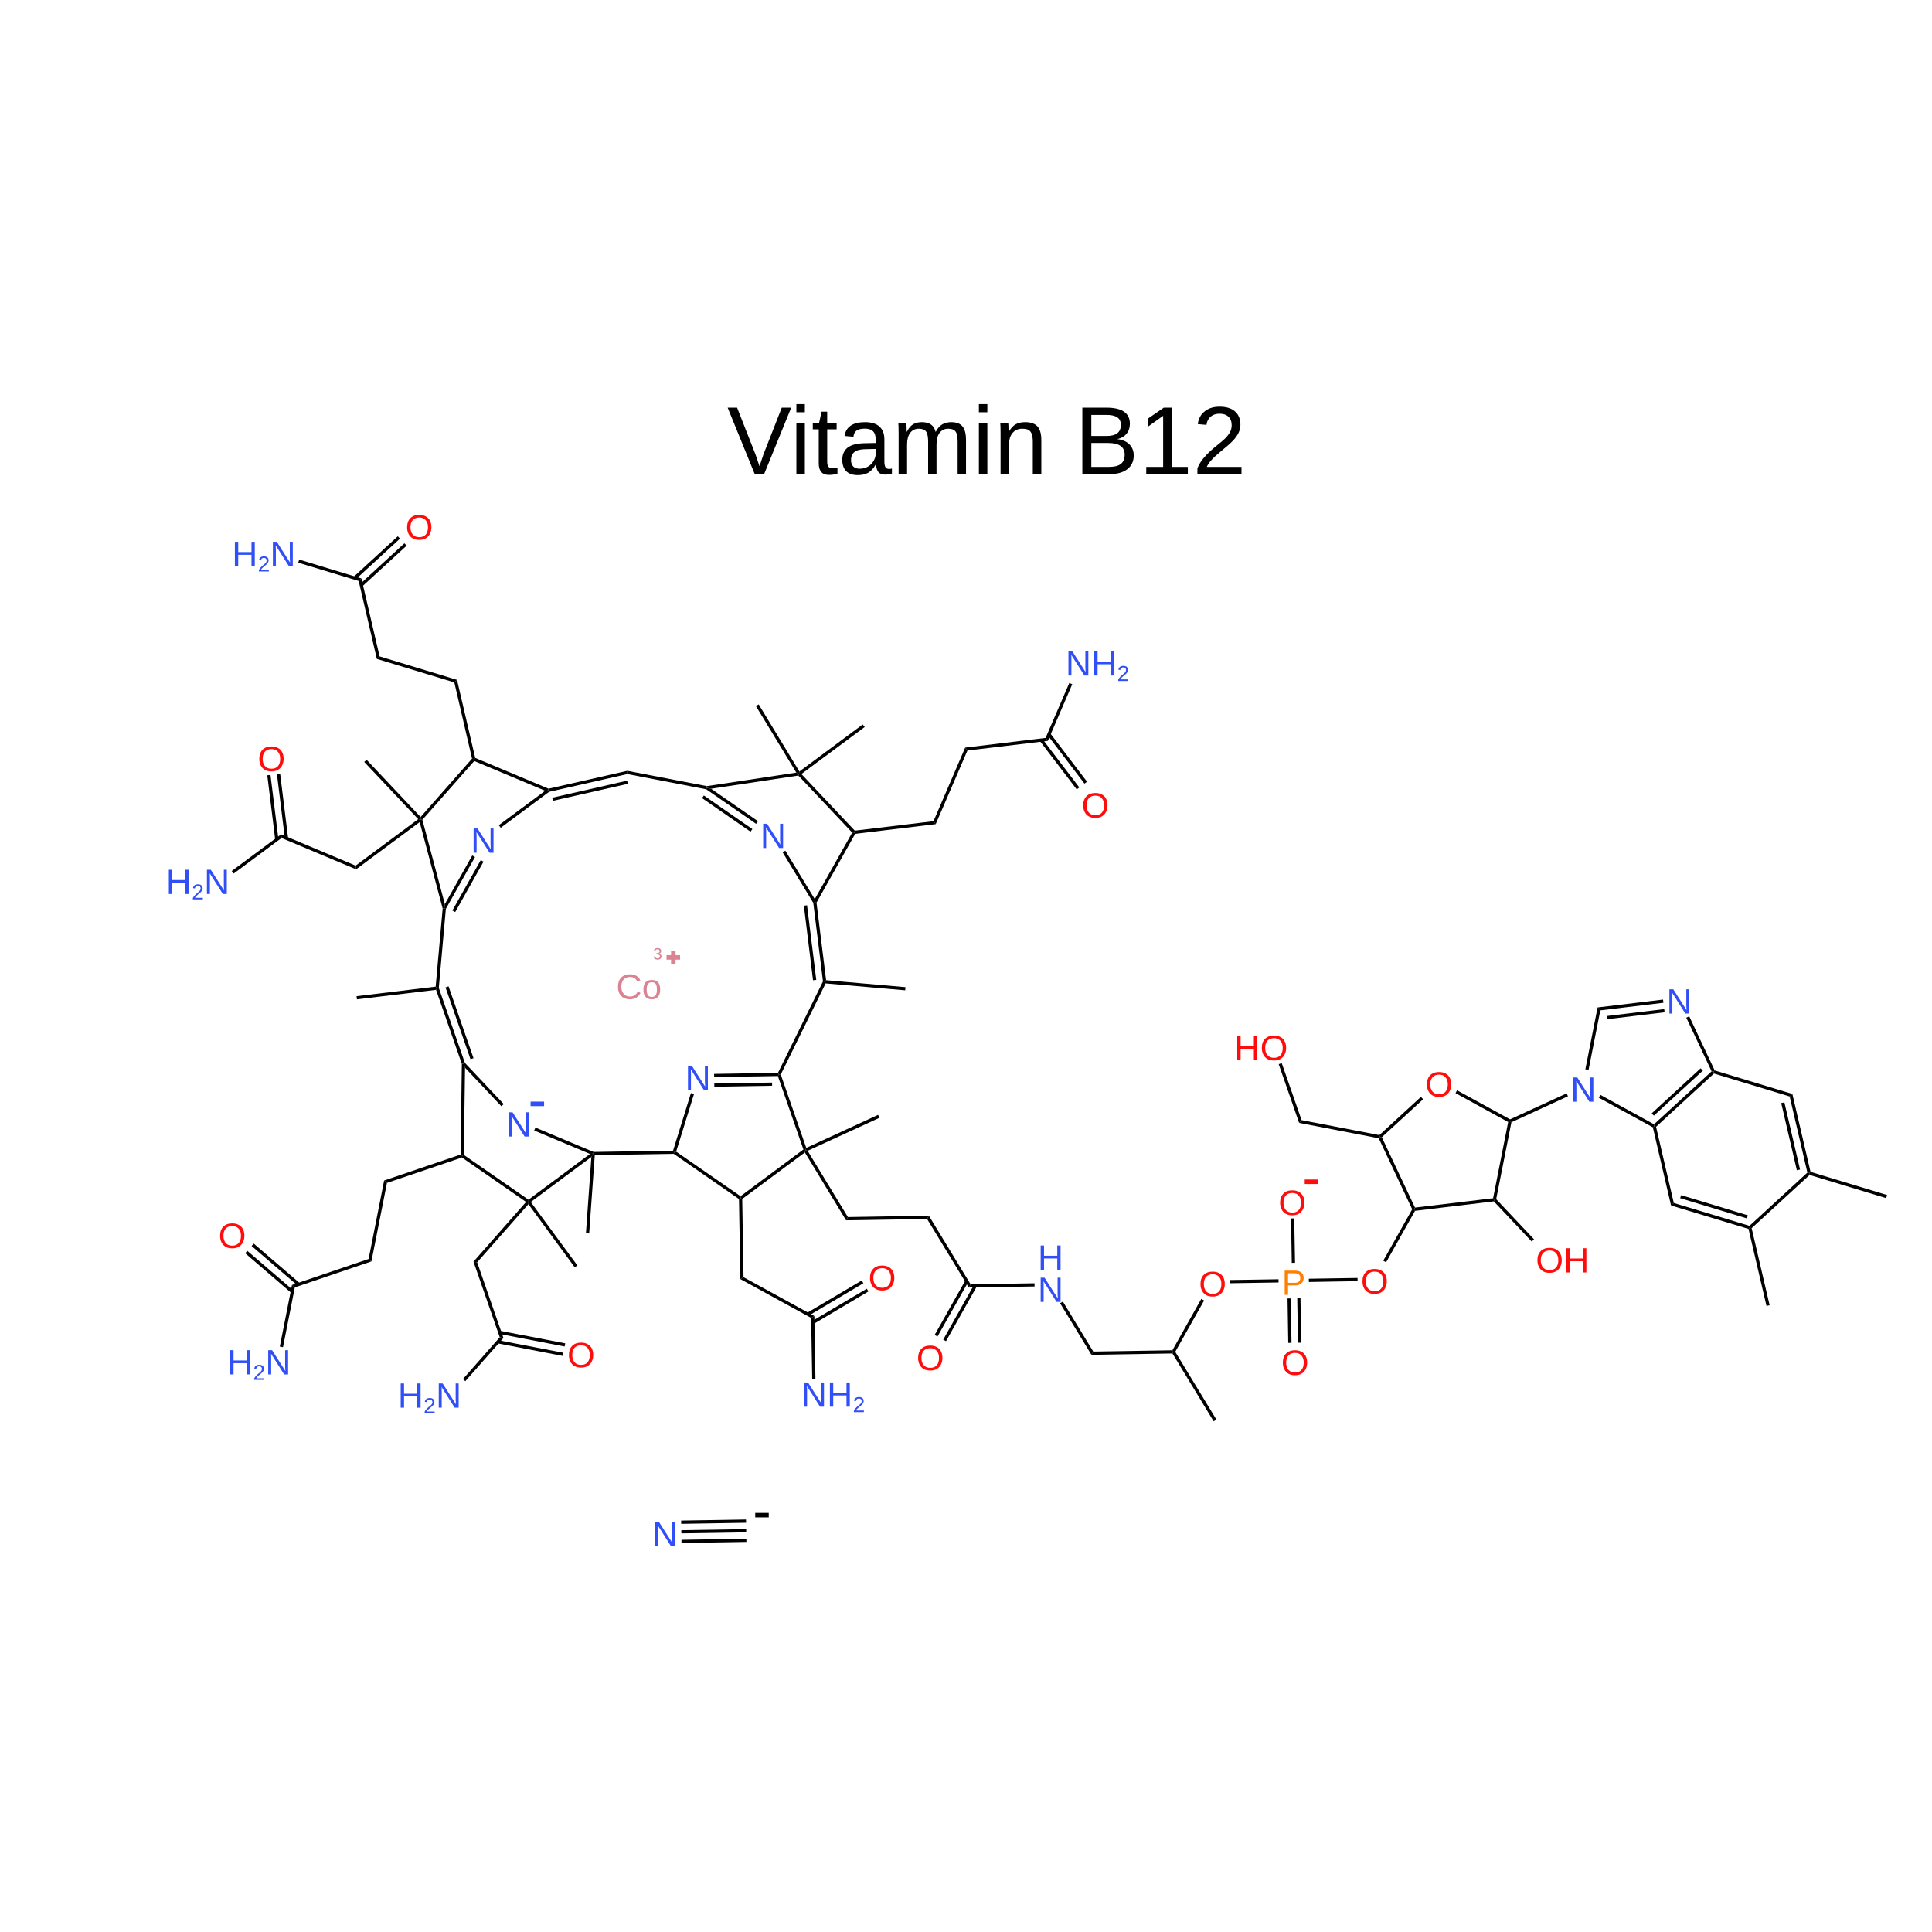
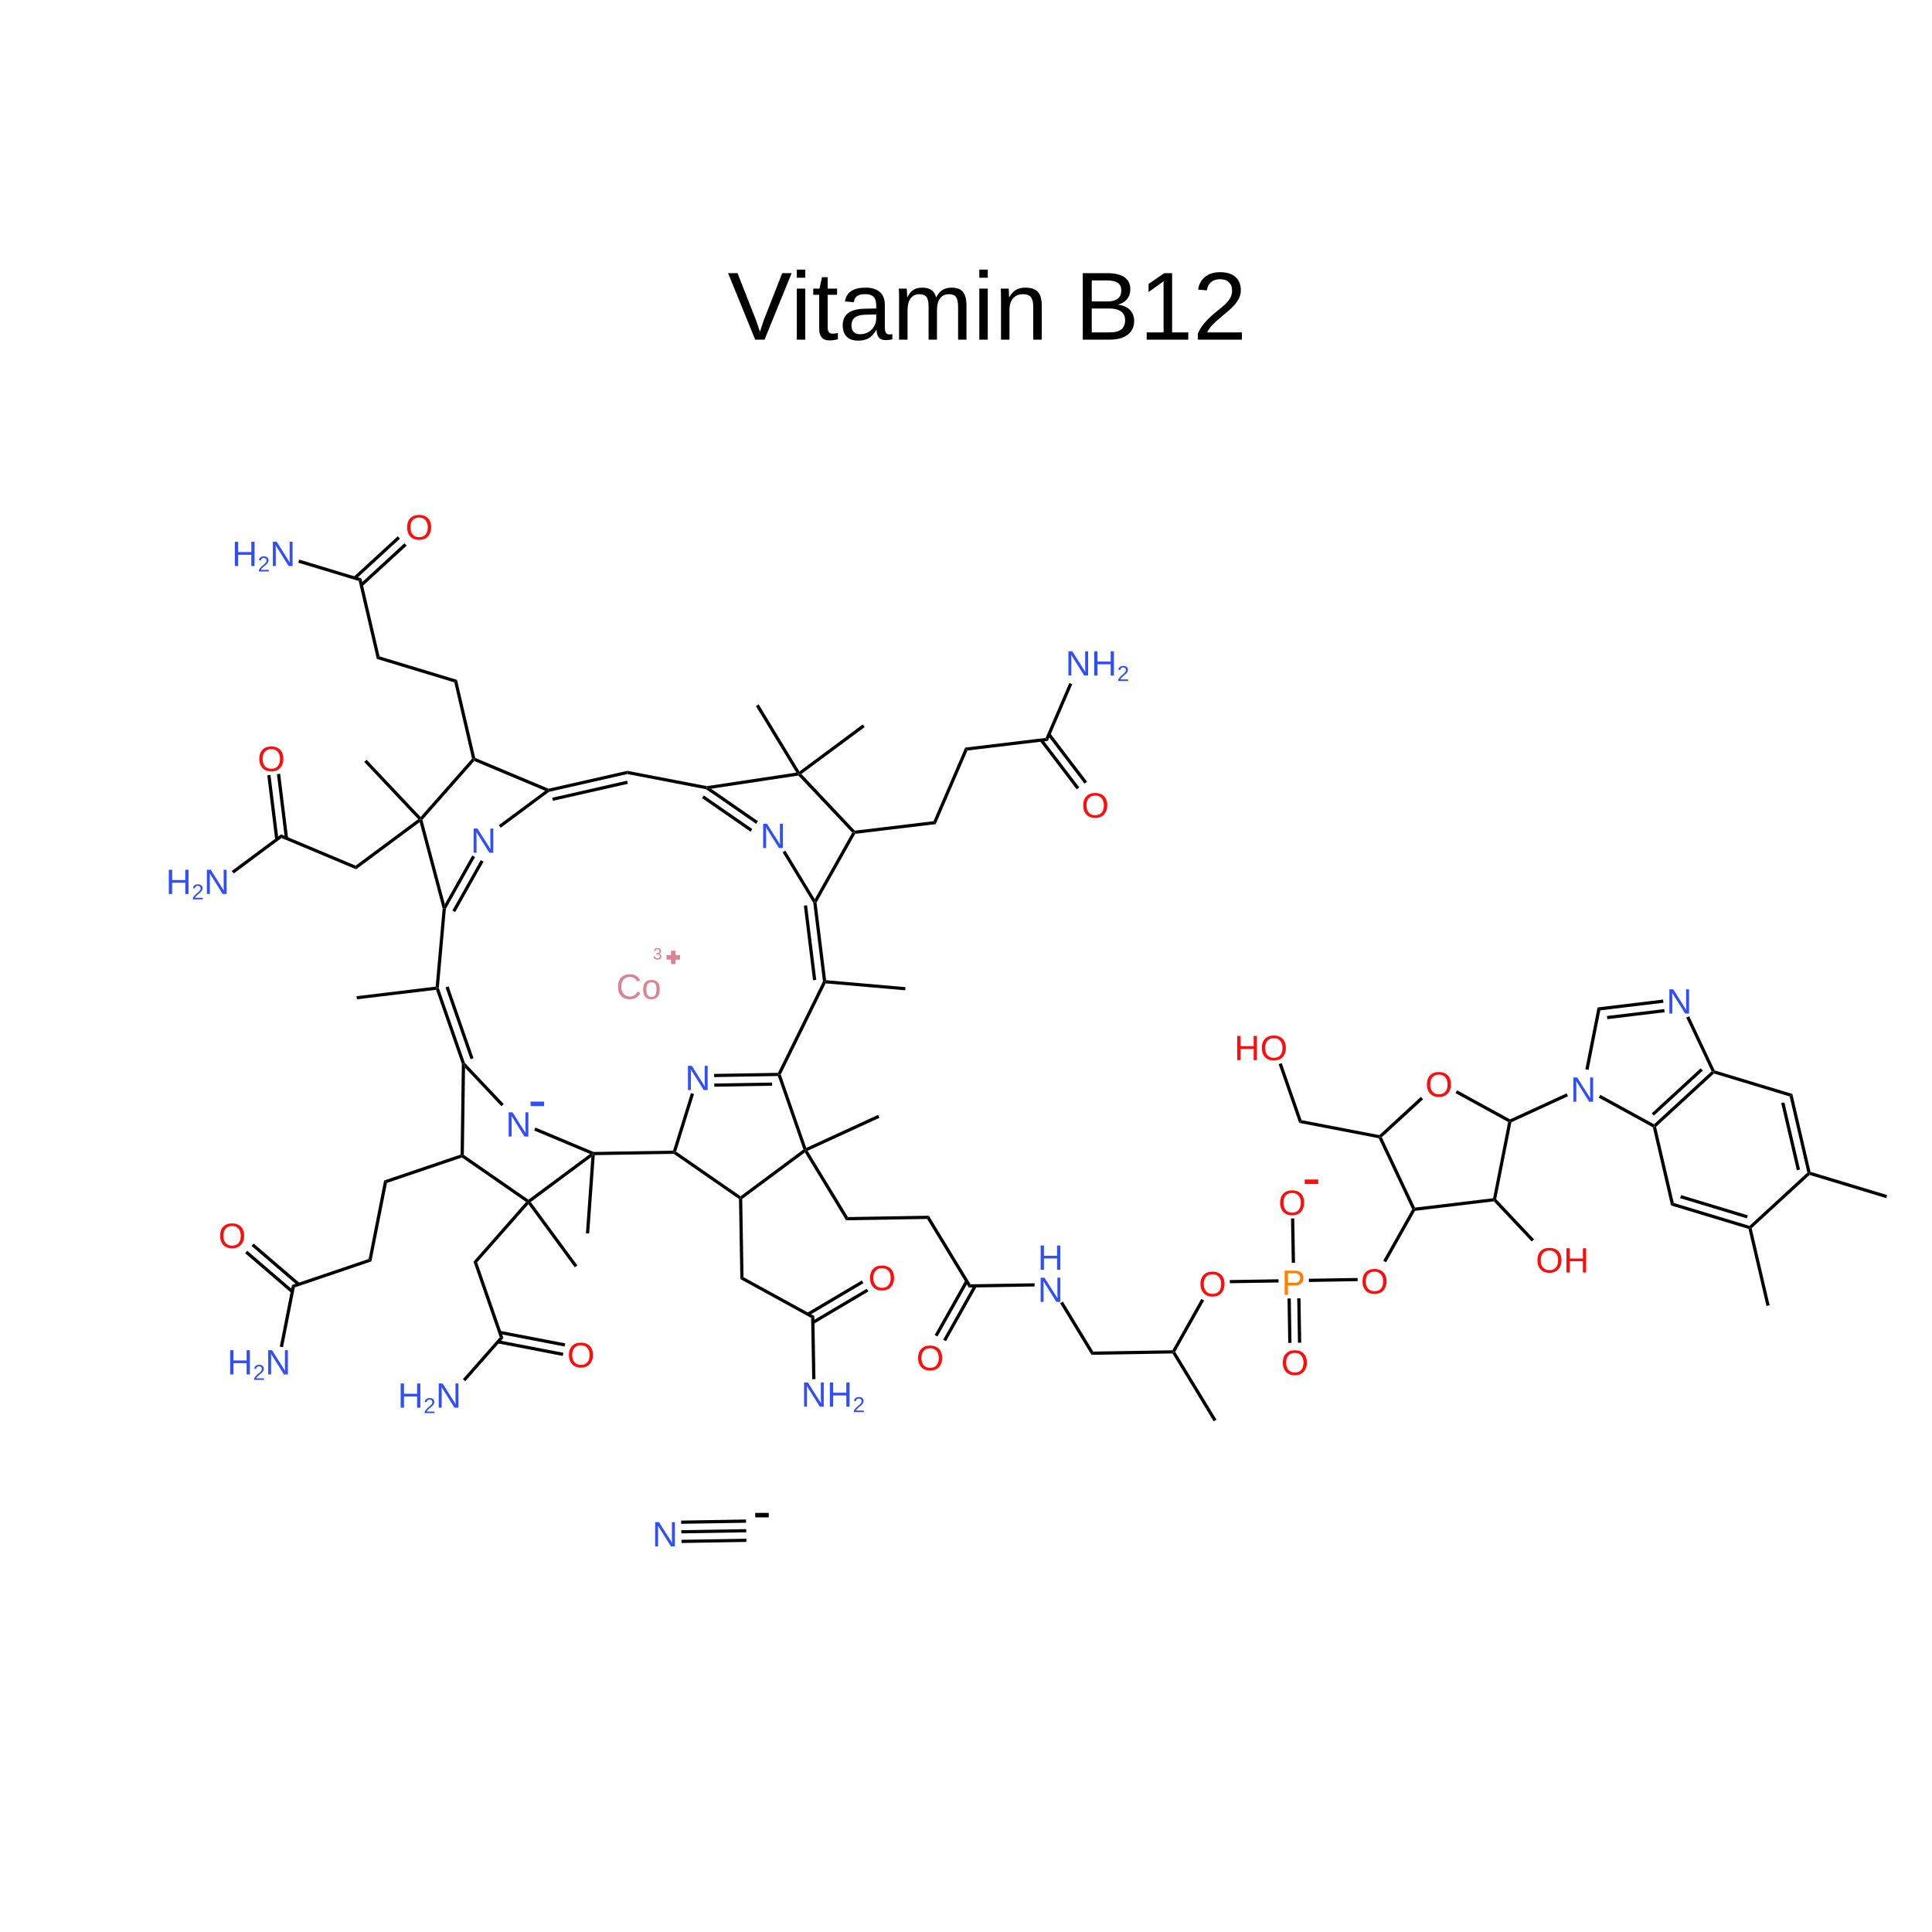
- <svg xmlns="http://www.w3.org/2000/svg" id="图层_1" data-name="图层 1" viewBox="0 0 400 400">
+ <svg xmlns="http://www.w3.org/2000/svg" id="_图层_1" data-name="图层 1" viewBox="0 0 400 400">
  <defs>
-     <style>.cls-1,.cls-11,.cls-2,.cls-3,.cls-4,.cls-6,.cls-9{isolation:isolate;}.cls-2,.cls-3,.cls-4,.cls-9{font-size:7.3px;}.cls-2,.cls-6{fill:#304ff7;}.cls-11,.cls-12,.cls-2,.cls-3,.cls-4,.cls-6,.cls-9{font-family:ArialMT, Arial;}.cls-3{fill:#ff0d0d;}.cls-4{fill:#ff8000;letter-spacing:-0.02em;}.cls-10,.cls-5,.cls-7,.cls-8{fill:none;stroke-miterlimit:3.93;stroke-width:0.93px;}.cls-5{stroke:#ff0d0d;}.cls-6{font-size:4.49px;}.cls-7{stroke:#304ff7;}.cls-8{stroke:#000;}.cls-11,.cls-9{fill:#db8293;}.cls-10{stroke:#db8293;}.cls-11{font-size:3.37px;}.cls-12{font-size:20px;}.cls-13{letter-spacing:-0.02em;}</style>
+     <style>
+       .cls-1 {
+         font-size: 4.49px;
+       }
+ 
+       .cls-1, .cls-2, .cls-3, .cls-4, .cls-5, .cls-6, .cls-7, .cls-8 {
+         isolation: isolate;
+       }
+ 
+       .cls-1, .cls-2, .cls-4, .cls-5, .cls-6, .cls-7, .cls-8 {
+         font-family: ArialMT, Arial;
+       }
+ 
+       .cls-1, .cls-4 {
+         fill: #304ff7;
+       }
+ 
+       .cls-2 {
+         font-size: 20px;
+       }
+ 
+       .cls-9 {
+         stroke: #ff0d0d;
+       }
+ 
+       .cls-9, .cls-10, .cls-11, .cls-12 {
+         fill: none;
+         stroke-miterlimit: 3.93;
+         stroke-width: .93px;
+       }
+ 
+       .cls-10 {
+         stroke: #000;
+       }
+ 
+       .cls-4, .cls-6, .cls-7, .cls-8 {
+         font-size: 7.3px;
+       }
+ 
+       .cls-11 {
+         stroke: #304ff7;
+       }
+ 
+       .cls-5 {
+         font-size: 3.37px;
+       }
+ 
+       .cls-5, .cls-7 {
+         fill: #db8293;
+       }
+ 
+       .cls-12 {
+         stroke: #db8293;
+       }
+ 
+       .cls-6 {
+         fill: #ff0d0d;
+       }
+ 
+       .cls-8 {
+         fill: #ff8000;
+         letter-spacing: -.02em;
+       }
+     </style>
  </defs>
  <polygon points="390.51 248.06 374.66 243.26 374.57 242.88 374.85 242.62 390.71 247.42 390.61 247.74 390.51 248.06" />
  <polygon points="372.02 242.29 368.78 228.38 369.11 228.31 369.44 228.24 372.68 242.14 372.35 242.21 372.02 242.29" />
  <polygon points="374.2 242.77 370.53 227.01 370.81 226.75 371.09 226.49 374.85 242.62 374.57 242.88 374.2 242.77" />
  <polygon points="370.53 227.01 354.86 222.26 354.77 221.89 355.01 221.62 371.09 226.49 370.81 226.75 370.53 227.01" />
  <polygon points="354.86 222.26 342.87 233.29 342.5 233.18 342.45 232.77 354.37 221.81 354.77 221.89 354.86 222.26" />
  <polygon points="352.56 221.66 342.42 230.98 342.19 230.74 341.97 230.5 352.1 221.18 352.33 221.42 352.56 221.66" />
  <polygon points="342.87 233.29 346.54 249.06 346.26 249.31 345.97 249.58 342.2 233.39 342.5 233.18 342.87 233.29" />
  <polygon points="348.06 247.44 361.87 251.62 361.77 251.93 361.67 252.25 347.86 248.07 347.96 247.75 348.06 247.44" />
  <polygon points="346.54 249.06 362.21 253.8 362.29 254.17 362.01 254.43 345.97 249.58 346.26 249.31 346.54 249.06" />
  <polygon points="362.66 254.28 366.38 270.23 366.05 270.31 365.73 270.38 362.01 254.43 362.29 254.17 362.66 254.28" />
  <polygon points="362.21 253.8 374.2 242.77 374.57 242.88 374.66 243.26 362.66 254.28 362.29 254.17 362.21 253.8" />
  <polygon points="342.2 233.39 331.01 227.26 331.17 226.97 331.34 226.68 342.45 232.77 342.5 233.18 342.2 233.39" />
-   <g class="cls-1">
-     <text class="cls-2" transform="translate(325.16 228.1) scale(1.01 1)">N</text>
+   <g class="cls-3">
+     <text class="cls-4" transform="translate(325.16 228.1)">
+       <tspan x="0" y="0">N</tspan>
+     </text>
  </g>
  <polygon points="328.23 221.39 330.76 208.58 331.05 208.88 331.33 209.18 328.89 221.52 328.56 221.45 328.23 221.39" />
  <polygon points="330.76 208.58 344.31 206.95 344.36 207.28 344.39 207.61 331.33 209.18 331.05 208.88 330.76 208.58" />
  <polygon points="332.7 210.35 344.56 208.92 344.6 209.25 344.64 209.58 332.78 211.01 332.74 210.68 332.7 210.35" />
-   <g class="cls-1">
-     <text class="cls-2" transform="translate(345.03 209.84) scale(1.01 1)">N</text>
+   <g class="cls-3">
+     <text class="cls-4" transform="translate(345.03 209.84)">
+       <tspan x="0" y="0">N</tspan>
+     </text>
  </g>
  <polygon points="349.74 210.42 355.01 221.62 354.77 221.89 354.37 221.81 349.13 210.7 349.43 210.56 349.74 210.42" />
  <polygon points="324.63 226.97 312.92 232.35 312.63 232.12 312.64 231.75 324.35 226.37 324.49 226.67 324.63 226.97" />
  <polygon points="312.92 232.35 309.77 248.27 309.41 248.38 309.13 248.08 312.25 232.3 312.63 232.12 312.92 232.35" />
  <polygon points="309.28 248.73 292.97 250.69 292.76 250.38 292.96 250.02 309.13 248.08 309.41 248.38 309.28 248.73" />
  <polygon points="292.38 250.37 285.45 235.66 285.68 235.37 286.09 235.45 292.96 250.02 292.76 250.38 292.38 250.37" />
  <polygon points="285.58 235.01 294.18 227.1 294.41 227.34 294.64 227.59 286.09 235.45 285.68 235.37 285.58 235.01" />
-   <g class="cls-1">
-     <text class="cls-3" transform="translate(295.08 227.04) scale(1.01 1)">O</text>
+   <g class="cls-3">
+     <text class="cls-6" transform="translate(295.08 227.04)">
+       <tspan x="0" y="0">O</tspan>
+     </text>
  </g>
  <polygon points="301.67 225.74 312.64 231.75 312.63 232.12 312.25 232.3 301.35 226.32 301.51 226.03 301.67 225.74" />
  <polygon points="285.45 235.66 268.97 232.48 269.22 232.19 269.48 231.91 285.58 235.01 285.68 235.37 285.45 235.66" />
  <polygon points="268.97 232.48 264.74 220.32 265.05 220.22 265.37 220.11 269.48 231.91 269.22 232.19 268.97 232.48" />
-   <g class="cls-1">
-     <text class="cls-3" transform="translate(255.56 219.49) scale(1.01 1)">H</text>
-     <text class="cls-3" transform="translate(260.9 219.49) scale(1.01 1)">O</text>
+   <g class="cls-3">
+     <text class="cls-6" transform="translate(255.56 219.49)">
+       <tspan x="0" y="0">H</tspan>
+     </text>
+     <text class="cls-6" transform="translate(260.9 219.49)">
+       <tspan x="0" y="0">O</tspan>
+     </text>
  </g>
  <polygon points="292.97 250.69 286.98 261.34 286.69 261.18 286.39 261.01 292.38 250.37 292.76 250.38 292.97 250.69" />
-   <g class="cls-1">
-     <text class="cls-3" transform="translate(281.74 267.82) scale(1.01 1)">O</text>
+   <g class="cls-3">
+     <text class="cls-6" transform="translate(281.74 267.82)">
+       <tspan x="0" y="0">O</tspan>
+     </text>
  </g>
  <polygon points="281.07 265.25 270.99 265.42 270.98 265.08 270.98 264.75 281.06 264.59 281.07 264.92 281.07 265.25" />
-   <g class="cls-1">
-     <text class="cls-4" transform="translate(265.38 268.09) scale(1.01 1)">P</text>
+   <g class="cls-3">
+     <text class="cls-8" transform="translate(265.38 268.09)">
+       <tspan x="0" y="0">P</tspan>
+     </text>
  </g>
  <polygon points="269.25 268.8 269.4 277.99 269.07 277.99 268.73 278 268.58 268.81 268.91 268.8 269.25 268.8" />
  <polygon points="267.24 268.83 267.39 278.02 267.06 278.03 266.72 278.03 266.57 268.84 266.9 268.83 267.24 268.83" />
-   <g class="cls-1">
-     <text class="cls-3" transform="translate(265.25 284.65) scale(1.01 1)">O</text>
+   <g class="cls-3">
+     <text class="cls-6" transform="translate(265.25 284.65)">
+       <tspan x="0" y="0">O</tspan>
+     </text>
  </g>
  <polygon points="267.45 261.46 267.29 252.27 267.63 252.26 267.96 252.25 268.12 261.45 267.78 261.45 267.45 261.46" />
-   <g class="cls-1">
-     <text class="cls-3" transform="translate(264.69 251.54) scale(1.01 1)">O</text>
-   </g>
-   <line class="cls-5" x1="270.13" y1="244.67" x2="272.92" y2="244.67" />
+   <g class="cls-3">
+     <text class="cls-6" transform="translate(264.69 251.54)">
+       <tspan x="0" y="0">O</tspan>
+     </text>
+   </g>
+   <line class="cls-9" x1="270.13" y1="244.67" x2="272.92" y2="244.67" />
  <polygon points="264.71 265.52 254.63 265.68 254.62 265.35 254.62 265.02 264.7 264.86 264.71 265.19 264.71 265.52" />
-   <g class="cls-1">
-     <text class="cls-3" transform="translate(248.2 268.37) scale(1.01 1)">O</text>
+   <g class="cls-3">
+     <text class="cls-6" transform="translate(248.2 268.37)">
+       <tspan x="0" y="0">O</tspan>
+     </text>
  </g>
  <polygon points="249.3 269.25 243.32 279.88 242.93 279.89 242.73 279.56 248.71 268.93 249 269.09 249.3 269.25" />
  <polygon points="243.32 279.88 251.85 293.92 251.56 294.09 251.27 294.26 242.74 280.22 242.93 279.89 243.32 279.88" />
  <polygon points="242.74 280.22 225.97 280.5 226.16 280.17 226.35 279.83 242.73 279.56 242.93 279.89 242.74 280.22" />
  <polygon points="225.97 280.5 219.48 269.82 219.77 269.65 220.06 269.48 226.35 279.83 226.16 280.17 225.97 280.5" />
-   <g class="cls-1">
-     <text class="cls-2" transform="translate(214.86 262.88) scale(1.01 1)">H</text>
-   </g>
-   <g class="cls-1">
-     <text class="cls-2" transform="translate(214.86 269.55) scale(1.01 1)">N</text>
+   <g class="cls-3">
+     <text class="cls-4" transform="translate(214.86 262.88)">
+       <tspan x="0" y="0">H</tspan>
+     </text>
+   </g>
+   <g class="cls-3">
+     <text class="cls-4" transform="translate(214.86 269.55)">
+       <tspan x="0" y="0">N</tspan>
+     </text>
  </g>
  <polygon points="214.2 266.35 200.57 266.57 200.76 266.24 200.95 265.9 214.19 265.69 214.19 266.02 214.2 266.35" />
  <polygon points="202.22 266.38 195.86 277.68 195.57 277.52 195.28 277.36 201.63 266.06 201.92 266.22 202.22 266.38" />
  <polygon points="200.46 265.42 194.1 276.71 193.81 276.55 193.51 276.39 199.87 265.09 200.16 265.25 200.46 265.42" />
-   <g class="cls-1">
-     <text class="cls-3" transform="translate(189.74 283.68) scale(1.01 1)">O</text>
+   <g class="cls-3">
+     <text class="cls-6" transform="translate(189.74 283.68)">
+       <tspan x="0" y="0">O</tspan>
+     </text>
  </g>
  <polygon points="200.57 266.57 191.94 252.37 192.13 252.04 192.32 251.7 200.95 265.9 200.76 266.24 200.57 266.57" />
  <polygon points="191.94 252.37 175.17 252.65 175.36 252.31 175.55 251.98 192.32 251.7 192.13 252.04 191.94 252.37" />
  <polygon points="175.17 252.65 166.64 238.6 166.73 238.11 167.21 238.26 175.55 251.98 175.36 252.31 175.17 252.65" />
  <polygon points="166.64 238.6 153.67 248.23 153.33 248.07 153.32 247.66 166.34 237.99 166.73 238.11 166.64 238.6" />
  <polygon points="153 248.24 139.49 238.89 139.6 238.56 139.99 238.43 153.32 247.66 153.33 248.07 153 248.24" />
  <polygon points="139.49 238.89 123.14 239.16 122.83 238.83 122.89 238.5 139.35 238.23 139.6 238.56 139.49 238.89" />
  <polygon points="122.44 239.53 109.89 248.86 109.42 248.79 109.41 248.38 122.16 238.91 122.83 238.83 122.44 239.53" />
  <polygon points="108.92 248.85 95.64 239.65 95.69 239.28 96.03 239.11 109.41 248.38 109.42 248.79 108.92 248.85" />
  <polygon points="95.36 239.04 95.62 220.28 95.96 220.23 96.28 221.06 96.03 239.11 95.69 239.28 95.36 239.04" />
  <polygon points="95.62 220.28 90.28 204.93 90.51 204.57 90.85 204.53 96.25 220.06 95.96 220.23 95.62 220.28" />
  <polygon points="97.41 219.29 92.24 204.43 92.56 204.32 92.87 204.21 98.04 219.08 97.72 219.19 97.41 219.29" />
  <polygon points="90.2 204.27 91.65 188.1 91.99 188.07 92.31 188.17 90.85 204.53 90.51 204.57 90.2 204.27" />
  <polygon points="92.1 187.19 97.77 177.12 98.06 177.28 98.35 177.44 92.31 188.17 91.99 188.07 92.1 187.19" />
  <polygon points="93.66 188.51 99.53 178.08 99.82 178.24 100.11 178.4 94.25 188.83 93.95 188.67 93.66 188.51" />
-   <g class="cls-1">
-     <text class="cls-2" transform="translate(97.46 176.55) scale(1.01 1)">N</text>
+   <g class="cls-3">
+     <text class="cls-4" transform="translate(97.46 176.55)">
+       <tspan x="0" y="0">N</tspan>
+     </text>
  </g>
  <polygon points="103.27 170.85 112.87 163.72 113.53 163.64 113.68 163.94 103.67 171.38 103.47 171.11 103.27 170.85" />
  <polygon points="113.57 163.29 129.88 159.59 129.88 159.93 129.89 160.26 113.68 163.94 113.53 163.64 113.57 163.29" />
  <polygon points="114.33 165.16 129.84 161.63 129.92 161.96 129.99 162.28 114.48 165.8 114.4 165.48 114.33 165.16" />
  <polygon points="129.88 159.59 146.35 162.76 146.34 163.1 146.21 163.41 129.89 160.26 129.88 159.93 129.88 159.59" />
  <polygon points="147.22 163.3 156.93 170.02 156.74 170.29 156.54 170.56 146.21 163.41 146.34 163.1 147.22 163.3" />
  <polygon points="145.73 164.7 155.77 171.65 155.58 171.92 155.39 172.19 145.35 165.24 145.54 164.97 145.73 164.7" />
-   <g class="cls-1">
-     <text class="cls-2" transform="translate(157.41 175.57) scale(1.01 1)">N</text>
+   <g class="cls-3">
+     <text class="cls-4" transform="translate(157.41 175.57)">
+       <tspan x="0" y="0">N</tspan>
+     </text>
  </g>
  <polygon points="162.6 176.12 168.69 186.15 168.71 186.81 168.38 186.92 162.03 176.46 162.31 176.29 162.6 176.12" />
  <polygon points="169.05 186.88 171.04 202.94 170.74 203.25 170.39 203.19 168.38 186.92 168.71 186.81 169.05 186.88" />
  <polygon points="167.09 187.43 169 202.87 168.67 202.91 168.33 202.95 166.43 187.51 166.76 187.47 167.09 187.43" />
  <polygon points="170.94 203.6 161.65 222.47 161.28 222.45 161.07 222.12 170.39 203.19 170.74 203.25 170.94 203.6" />
  <polygon points="159.86 224.79 147.89 224.99 147.89 224.66 147.88 224.33 159.85 224.13 159.86 224.46 159.86 224.79" />
  <polygon points="161.05 222.78 147.86 223 147.85 222.67 147.85 222.34 161.07 222.12 161.28 222.45 161.05 222.78" />
-   <g class="cls-1">
-     <text class="cls-2" transform="translate(141.84 225.68) scale(1.01 1)">N</text>
+   <g class="cls-3">
+     <text class="cls-4" transform="translate(141.84 225.68)">
+       <tspan x="0" y="0">N</tspan>
+     </text>
  </g>
  <polygon points="143.69 226.5 139.99 238.43 139.6 238.56 139.35 238.23 143.05 226.31 143.37 226.41 143.69 226.5" />
  <polygon points="161.65 222.47 166.93 237.66 166.73 238.11 166.34 237.99 161.05 222.78 161.28 222.45 161.65 222.47" />
  <polygon points="171.04 202.94 187.47 204.38 187.44 204.71 187.41 205.03 170.94 203.6 170.74 203.25 171.04 202.94" />
  <polygon points="168.69 186.15 176.44 172.38 176.85 172.33 177.06 172.64 169.05 186.88 168.71 186.81 168.69 186.15" />
  <polygon points="176.44 172.38 165.29 160.57 165.42 160.21 165.92 160.25 176.98 171.98 176.85 172.33 176.44 172.38" />
  <polygon points="165.51 159.73 178.62 149.99 178.82 150.26 179.03 150.52 165.92 160.25 165.42 160.21 165.51 159.73" />
  <polygon points="164.87 159.96 156.5 146.18 156.79 146.01 157.08 145.84 165.51 159.73 165.42 160.21 164.87 159.96" />
  <polygon points="165.29 160.57 147.22 163.3 146.34 163.1 146.35 162.76 164.87 159.96 165.42 160.21 165.29 160.57" />
  <polygon points="176.98 171.98 193.27 170.02 193.5 170.33 193.73 170.63 177.06 172.64 176.85 172.33 176.98 171.98" />
  <polygon points="193.27 170.02 199.83 154.78 200.06 155.09 200.3 155.39 193.73 170.63 193.5 170.33 193.27 170.02" />
  <polygon points="199.83 154.78 216.48 152.78 216.72 153.08 216.95 153.39 200.3 155.39 200.06 155.09 199.83 154.78" />
  <polygon points="217.44 151.83 225.06 161.84 224.8 162.04 224.53 162.24 216.9 152.23 217.17 152.03 217.44 151.83" />
  <polygon points="215.83 153.02 223.46 163.03 223.19 163.23 222.92 163.43 215.29 153.42 215.56 153.22 215.83 153.02" />
-   <g class="cls-1">
-     <text class="cls-3" transform="translate(223.92 169.27) scale(1.01 1)">O</text>
+   <g class="cls-3">
+     <text class="cls-6" transform="translate(223.92 169.27)">
+       <tspan x="0" y="0">O</tspan>
+     </text>
  </g>
  <polygon points="216.48 152.78 221.39 141.4 221.69 141.53 222 141.66 216.95 153.39 216.72 153.08 216.48 152.78" />
-   <g class="cls-1">
-     <text class="cls-2" transform="translate(220.61 139.86) scale(1.01 1)">N</text>
-     <text class="cls-2" transform="translate(225.95 139.86) scale(1.01 1)">H</text>
-     <text class="cls-6" transform="translate(231.3 140.99) scale(1.01 1)">2</text>
+   <g class="cls-3">
+     <text class="cls-4" transform="translate(220.61 139.86)">
+       <tspan x="0" y="0">N</tspan>
+     </text>
+     <text class="cls-4" transform="translate(225.95 139.86)">
+       <tspan x="0" y="0">H</tspan>
+     </text>
+     <text class="cls-1" transform="translate(231.3 140.99)">
+       <tspan x="0" y="0">2</tspan>
+     </text>
  </g>
  <polygon points="112.87 163.72 98.19 157.56 98.1 157.16 98.39 156.92 113.57 163.29 113.53 163.64 112.87 163.72" />
  <polygon points="98.19 157.56 87.45 169.73 87.08 169.65 87.08 169.15 97.73 157.07 98.1 157.16 98.19 157.56" />
  <polygon points="86.59 169.6 75.41 157.75 75.66 157.53 75.9 157.3 87.08 169.15 87.08 169.65 86.59 169.6" />
  <polygon points="86.89 170.21 73.73 179.98 73.68 179.6 73.63 179.22 86.59 169.6 87.08 169.65 86.89 170.21" />
  <polygon points="73.73 179.98 58.29 173.5 58.25 173.12 58.2 172.74 73.63 179.22 73.68 179.6 73.73 179.98" />
  <polygon points="56.98 173.85 55.34 160.52 55.67 160.48 56 160.44 57.65 173.77 57.32 173.81 56.98 173.85" />
  <polygon points="58.98 173.61 57.34 160.28 57.67 160.24 58 160.2 59.65 173.53 59.31 173.57 58.98 173.61" />
-   <g class="cls-1">
-     <text class="cls-3" transform="translate(53.34 159.64) scale(1.01 1)">O</text>
+   <g class="cls-3">
+     <text class="cls-6" transform="translate(53.34 159.64)">
+       <tspan x="0" y="0">O</tspan>
+     </text>
  </g>
  <polygon points="58.29 173.5 48.38 180.86 48.18 180.59 47.98 180.33 58.2 172.74 58.25 173.12 58.29 173.5" />
-   <g class="cls-1">
-     <text class="cls-2" transform="translate(34.36 185.09) scale(1.01 1)">H</text>
-     <text class="cls-6" transform="translate(39.71 186.21) scale(1.01 1)">2</text>
-     <text class="cls-2" transform="translate(42.24 185.09) scale(1.01 1)">N</text>
+   <g class="cls-3">
+     <text class="cls-4" transform="translate(34.36 185.09)">
+       <tspan x="0" y="0">H</tspan>
+     </text>
+     <text class="cls-1" transform="translate(39.71 186.21)">
+       <tspan x="0" y="0">2</tspan>
+     </text>
+     <text class="cls-4" transform="translate(42.24 185.09)">
+       <tspan x="0" y="0">N</tspan>
+     </text>
  </g>
  <polygon points="87.45 169.73 92.1 187.19 91.99 188.07 91.65 188.1 86.89 170.21 87.08 169.65 87.45 169.73" />
  <polygon points="97.73 157.07 94.06 141.28 94.34 141.02 94.62 140.76 98.39 156.92 98.1 157.16 97.73 157.07" />
  <polygon points="94.06 141.28 78.02 136.42 78.3 136.16 78.59 135.9 94.62 140.76 94.34 141.02 94.06 141.28" />
  <polygon points="78.02 136.42 74.26 120.28 74.54 120.02 74.83 119.76 78.59 135.9 78.3 136.16 78.02 136.42" />
  <polygon points="73.2 119.44 82.36 111.03 82.58 111.27 82.81 111.52 73.66 119.93 73.43 119.69 73.2 119.44" />
  <polygon points="74.57 120.9 83.73 112.48 83.96 112.73 84.19 112.97 75.03 121.38 74.8 121.14 74.57 120.9" />
-   <g class="cls-1">
-     <text class="cls-3" transform="translate(83.94 111.7) scale(1.01 1)">O</text>
+   <g class="cls-3">
+     <text class="cls-6" transform="translate(83.94 111.7)">
+       <tspan x="0" y="0">O</tspan>
+     </text>
  </g>
  <polygon points="74.26 120.28 61.75 116.5 61.85 116.18 61.95 115.86 74.83 119.76 74.54 120.02 74.26 120.28" />
-   <g class="cls-1">
-     <text class="cls-2" transform="translate(48.03 117.19) scale(1.01 1)">H</text>
-     <text class="cls-6" transform="translate(53.37 118.31) scale(1.01 1)">2</text>
-     <text class="cls-2" transform="translate(55.9 117.19) scale(1.01 1)">N</text>
+   <g class="cls-3">
+     <text class="cls-4" transform="translate(48.03 117.19)">
+       <tspan x="0" y="0">H</tspan>
+     </text>
+     <text class="cls-1" transform="translate(53.37 118.31)">
+       <tspan x="0" y="0">2</tspan>
+     </text>
+     <text class="cls-4" transform="translate(55.9 117.19)">
+       <tspan x="0" y="0">N</tspan>
+     </text>
  </g>
  <polygon points="90.28 204.93 73.9 206.9 73.86 206.57 73.82 206.25 90.2 204.27 90.51 204.57 90.28 204.93" />
  <polygon points="96.25 220.06 104.29 228.58 104.05 228.81 103.8 229.03 96.28 221.06 95.96 220.23 96.25 220.06" />
-   <g class="cls-1">
-     <text class="cls-2" transform="translate(104.72 235.31) scale(1.01 1)">N</text>
+   <g class="cls-3">
+     <text class="cls-4" transform="translate(104.72 235.31)">
+       <tspan x="0" y="0">N</tspan>
+     </text>
  </g>
  <polygon points="110.86 233.45 122.89 238.5 122.83 238.83 122.16 238.91 110.6 234.06 110.73 233.75 110.86 233.45" />
-   <line class="cls-7" x1="109.85" y1="228.54" x2="112.65" y2="228.54" />
+   <line class="cls-11" x1="109.85" y1="228.54" x2="112.65" y2="228.54" />
  <polygon points="95.64 239.65 80.12 244.91 79.83 244.66 79.53 244.41 95.36 239.04 95.69 239.28 95.64 239.65" />
  <polygon points="80.12 244.91 76.9 261.16 76.61 260.91 76.32 260.66 79.53 244.41 79.83 244.66 80.12 244.91" />
  <polygon points="76.9 261.16 61.04 266.54 60.75 266.29 60.45 266.04 76.32 260.66 76.61 260.91 76.9 261.16" />
  <polygon points="60.3 267.67 50.76 259.47 50.98 259.22 51.2 258.97 60.74 267.17 60.52 267.42 60.3 267.67" />
  <polygon points="61.63 266.17 52.09 257.97 52.3 257.72 52.53 257.47 62.07 265.67 61.85 265.92 61.63 266.17" />
-   <g class="cls-1">
-     <text class="cls-3" transform="translate(45.22 258.38) scale(1.01 1)">O</text>
+   <g class="cls-3">
+     <text class="cls-6" transform="translate(45.22 258.38)">
+       <tspan x="0" y="0">O</tspan>
+     </text>
  </g>
  <polygon points="61.04 266.54 58.59 278.93 58.26 278.86 57.93 278.8 60.45 266.04 60.75 266.29 61.04 266.54" />
-   <g class="cls-1">
-     <text class="cls-2" transform="translate(47.06 284.56) scale(1.01 1)">H</text>
-     <text class="cls-6" transform="translate(52.4 285.69) scale(1.01 1)">2</text>
-     <text class="cls-2" transform="translate(54.93 284.56) scale(1.01 1)">N</text>
+   <g class="cls-3">
+     <text class="cls-4" transform="translate(47.06 284.56)">
+       <tspan x="0" y="0">H</tspan>
+     </text>
+     <text class="cls-1" transform="translate(52.4 285.69)">
+       <tspan x="0" y="0">2</tspan>
+     </text>
+     <text class="cls-4" transform="translate(54.93 284.56)">
+       <tspan x="0" y="0">N</tspan>
+     </text>
  </g>
  <polygon points="109.89 248.86 119.54 262 119.27 262.19 119 262.39 109.4 249.32 109.42 248.79 109.89 248.86" />
  <polygon points="109.4 249.32 98.79 261.35 98.41 261.28 98.03 261.21 108.92 248.85 109.42 248.79 109.4 249.32" />
  <polygon points="98.79 261.35 104.23 277.01 103.86 276.94 103.47 276.87 98.03 261.21 98.41 261.28 98.79 261.35" />
  <polygon points="103.54 275.53 117.03 278.13 116.96 278.45 116.9 278.78 103.41 276.18 103.48 275.86 103.54 275.53" />
  <polygon points="103.16 277.48 116.64 280.08 116.58 280.4 116.51 280.73 103.03 278.13 103.09 277.81 103.16 277.48" />
-   <g class="cls-1">
-     <text class="cls-3" transform="translate(117.44 283.07) scale(1.01 1)">O</text>
+   <g class="cls-3">
+     <text class="cls-6" transform="translate(117.44 283.07)">
+       <tspan x="0" y="0">O</tspan>
+     </text>
  </g>
  <polygon points="104.23 277.01 96.34 285.96 96.09 285.75 95.84 285.53 103.47 276.87 103.86 276.94 104.23 277.01" />
-   <g class="cls-1">
-     <text class="cls-2" transform="translate(82.36 291.45) scale(1.01 1)">H</text>
-     <text class="cls-6" transform="translate(87.7 292.57) scale(1.01 1)">2</text>
-     <text class="cls-2" transform="translate(90.24 291.45) scale(1.01 1)">N</text>
+   <g class="cls-3">
+     <text class="cls-4" transform="translate(82.36 291.45)">
+       <tspan x="0" y="0">H</tspan>
+     </text>
+     <text class="cls-1" transform="translate(87.7 292.57)">
+       <tspan x="0" y="0">2</tspan>
+     </text>
+     <text class="cls-4" transform="translate(90.24 291.45)">
+       <tspan x="0" y="0">N</tspan>
+     </text>
  </g>
  <polygon points="123.14 239.16 121.98 255.38 121.64 255.35 121.31 255.33 122.44 239.53 122.83 238.83 123.14 239.16" />
  <polygon points="153.67 248.23 153.94 264.43 153.61 264.63 153.28 264.82 153 248.24 153.33 248.07 153.67 248.23" />
  <polygon points="153.94 264.43 168.6 272.47 168.27 272.67 167.94 272.86 153.28 264.82 153.61 264.63 153.94 264.43" />
  <polygon points="167.08 271.82 178.42 265.11 178.59 265.4 178.76 265.68 167.43 272.39 167.26 272.11 167.08 271.82" />
  <polygon points="168.12 273.53 179.46 266.82 179.63 267.1 179.8 267.38 168.47 274.1 168.29 273.81 168.12 273.53" />
-   <g class="cls-1">
-     <text class="cls-3" transform="translate(179.78 267.11) scale(1.01 1)">O</text>
+   <g class="cls-3">
+     <text class="cls-6" transform="translate(179.78 267.11)">
+       <tspan x="0" y="0">O</tspan>
+     </text>
  </g>
  <polygon points="168.6 272.47 168.83 285.53 168.49 285.54 168.16 285.55 167.94 272.86 168.27 272.67 168.6 272.47" />
-   <g class="cls-1">
-     <text class="cls-2" transform="translate(165.88 291.24) scale(1.01 1)">N</text>
-     <text class="cls-2" transform="translate(171.22 291.24) scale(1.01 1)">H</text>
-     <text class="cls-6" transform="translate(176.57 292.36) scale(1.01 1)">2</text>
+   <g class="cls-3">
+     <text class="cls-4" transform="translate(165.88 291.24)">
+       <tspan x="0" y="0">N</tspan>
+     </text>
+     <text class="cls-4" transform="translate(171.22 291.24)">
+       <tspan x="0" y="0">H</tspan>
+     </text>
+     <text class="cls-1" transform="translate(176.57 292.36)">
+       <tspan x="0" y="0">2</tspan>
+     </text>
  </g>
  <polygon points="166.93 237.66 181.8 230.82 181.94 231.12 182.08 231.43 167.21 238.26 166.73 238.11 166.93 237.66" />
  <polygon points="309.77 248.27 317.61 256.59 317.37 256.81 317.12 257.04 309.28 248.73 309.41 248.38 309.77 248.27" />
-   <g class="cls-1">
-     <text class="cls-3" transform="translate(317.96 263.45) scale(1.01 1)">O</text>
-     <text class="cls-3" transform="translate(323.72 263.45) scale(1.01 1)">H</text>
+   <g class="cls-3">
+     <text class="cls-6" transform="translate(317.96 263.45)">
+       <tspan x="0" y="0">O</tspan>
+     </text>
+     <text class="cls-6" transform="translate(323.72 263.45)">
+       <tspan x="0" y="0">H</tspan>
+     </text>
  </g>
  <polygon points="154.53 319.24 141.1 319.46 141.09 319.13 141.09 318.8 154.52 318.58 154.53 318.91 154.53 319.24" />
  <polygon points="154.5 317.25 141.07 317.47 141.06 317.14 141.06 316.81 154.49 316.59 154.49 316.92 154.5 317.25" />
  <polygon points="154.46 315.27 141.03 315.49 141.03 315.16 141.02 314.82 154.45 314.6 154.46 314.93 154.46 315.27" />
-   <g class="cls-1">
-     <text class="cls-2" transform="translate(135.05 320.16) scale(1.01 1)">N</text>
-   </g>
-   <line class="cls-8" x1="156.36" y1="313.69" x2="159.16" y2="313.69" />
-   <g class="cls-1">
-     <text class="cls-9" transform="translate(127.57 206.81) scale(1.01 1)">Co</text>
-   </g>
-   <line class="cls-10" x1="138" y1="198.22" x2="140.8" y2="198.22" />
-   <line class="cls-10" x1="139.4" y1="196.84" x2="139.4" y2="199.6" />
-   <g class="cls-1">
-     <text class="cls-11" transform="translate(135.2 198.64) scale(1.01 1)">3</text>
-   </g>
-   <text class="cls-12" transform="translate(150.56 98.17)">
-     <tspan class="cls-13">V</tspan>
-     <tspan x="12.98" y="0">itamin B12</tspan>
-   </text>
+   <g class="cls-3">
+     <text class="cls-4" transform="translate(135.05 320.16)">
+       <tspan x="0" y="0">N</tspan>
+     </text>
+   </g>
+   <line class="cls-10" x1="156.36" y1="313.69" x2="159.16" y2="313.69" />
+   <g class="cls-3">
+     <text class="cls-7" transform="translate(127.57 206.81)">
+       <tspan x="0" y="0">Co</tspan>
+     </text>
+   </g>
+   <line class="cls-12" x1="138" y1="198.22" x2="140.8" y2="198.22" />
+   <line class="cls-12" x1="139.4" y1="196.84" x2="139.4" y2="199.6" />
+   <g class="cls-3">
+     <text class="cls-5" transform="translate(135.2 198.64)">
+       <tspan x="0" y="0">3</tspan>
+     </text>
+   </g>
+   <g class="cls-3">
+     <text class="cls-2" transform="translate(150.65 70.32)">
+       <tspan x="0" y="0">V</tspan>
+     </text>
+     <text class="cls-2" transform="translate(163.63 70.32)">
+       <tspan x="0" y="0">itamin B12</tspan>
+     </text>
+   </g>
</svg>
